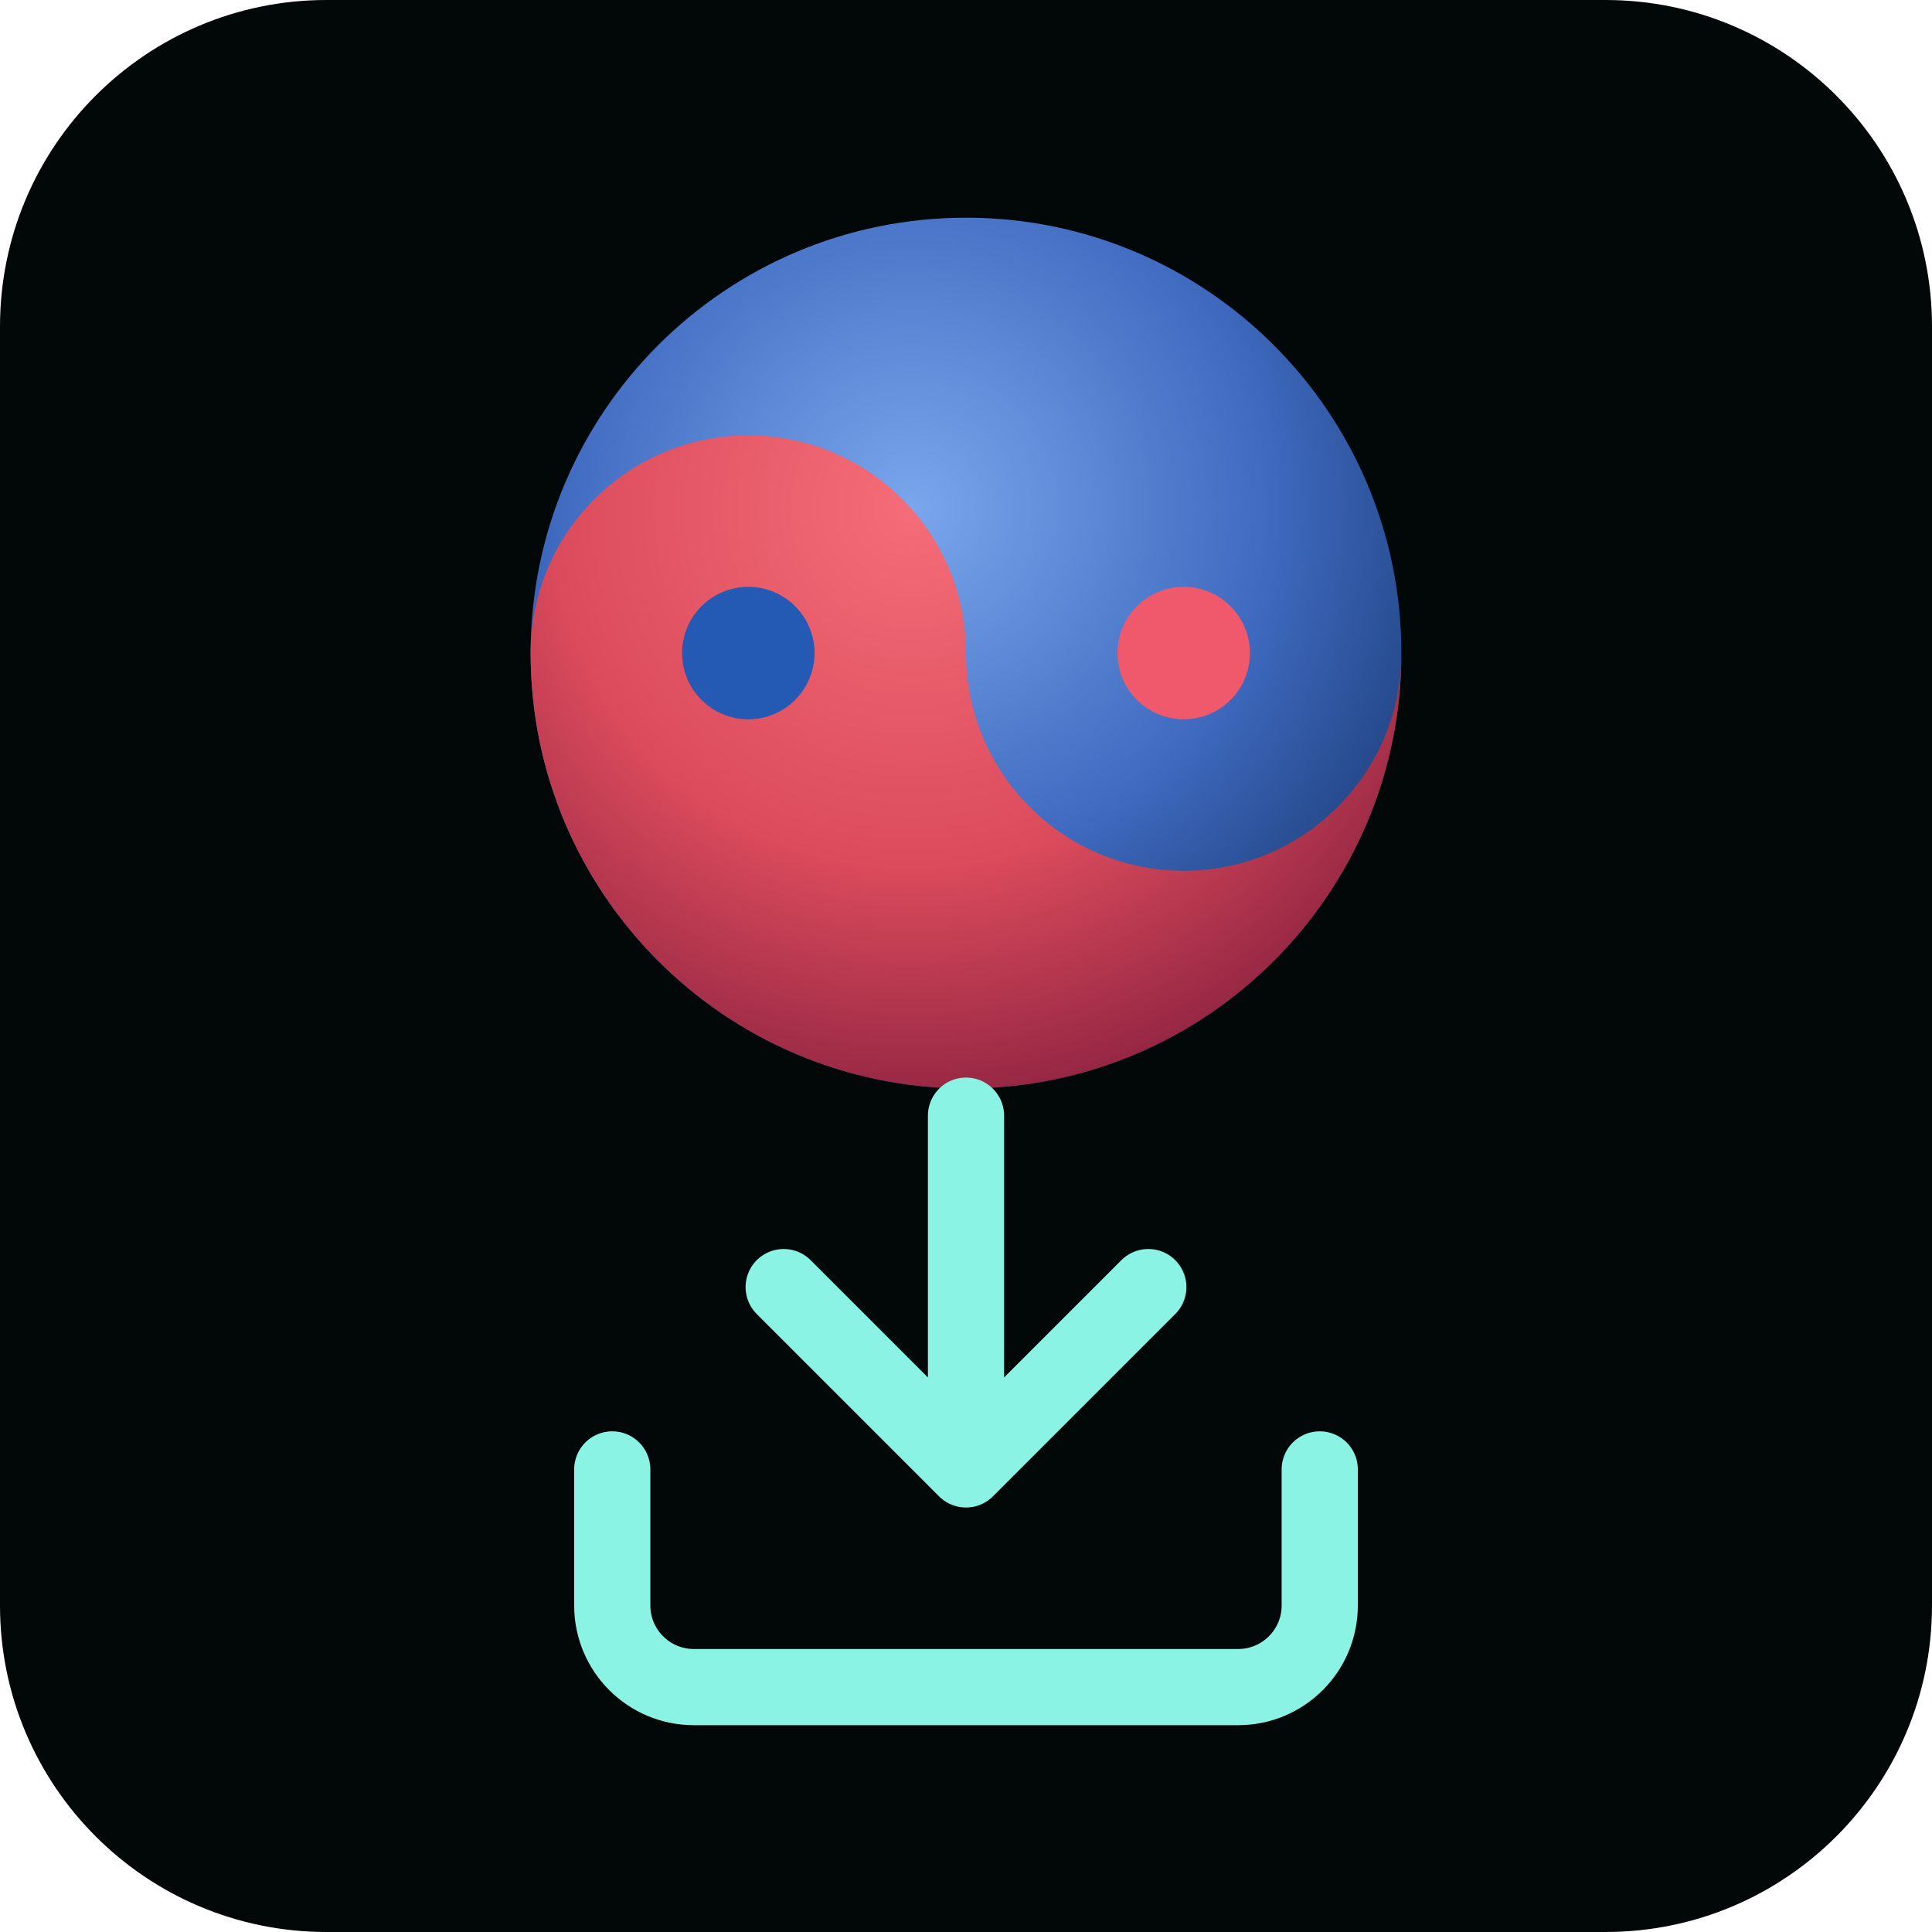
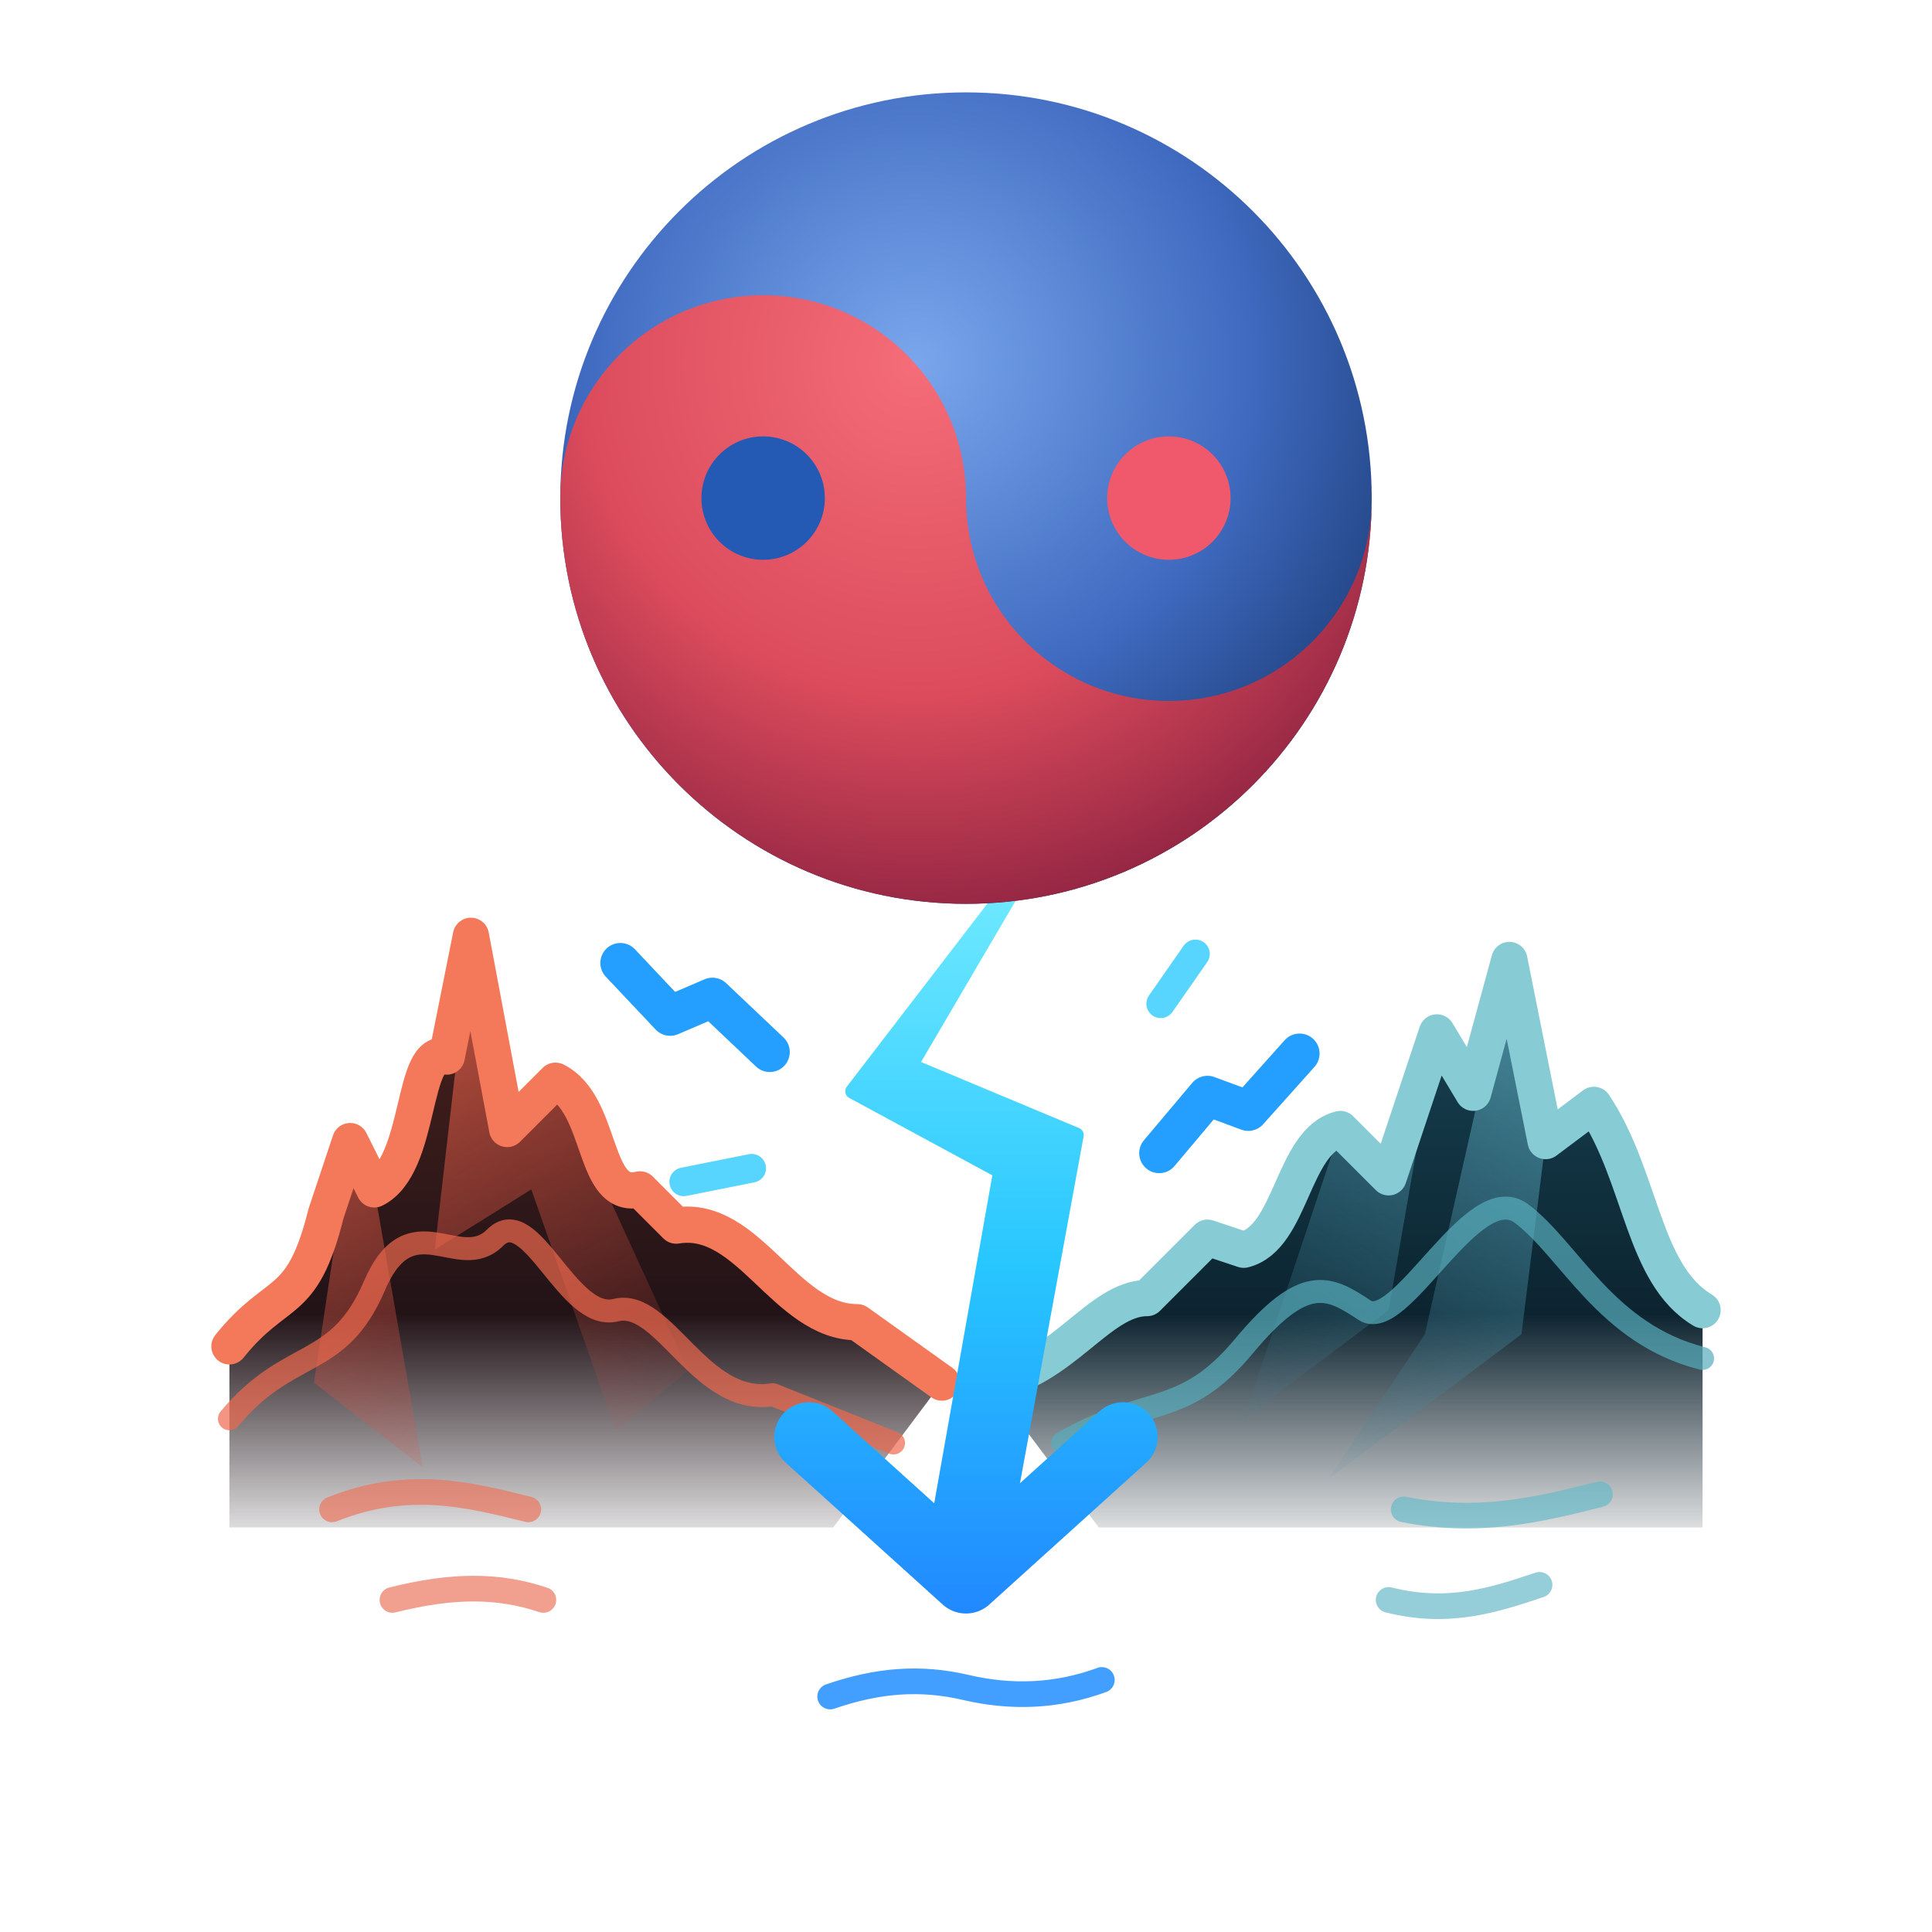
- <svg xmlns="http://www.w3.org/2000/svg" viewBox="18.5 17 71 71">
+ <svg xmlns="http://www.w3.org/2000/svg" width="128" height="128" viewBox="0 0 128 128" role="img" aria-label="YinYangEQ App Manager with an electric blue Ridge-rhythm arrow and sparks">
  <defs>
-     <radialGradient id="g1" gradientUnits="userSpaceOnUse" cx="21" cy="16" r="34">
-       <stop stop-color="#79a6ec" offset="0" />
-       <stop stop-color="#3f6ac0" offset="0.58" />
-       <stop stop-color="#193971" offset="1" />
+     <linearGradient id="rr" gradientUnits="userSpaceOnUse" x1="0" y1="27" x2="0" y2="74">
+       <stop stop-color="#47201c" />
+       <stop offset=".56" stop-color="#221317" />
+       <stop offset="1" stop-color="#120a12" stop-opacity="0" />
+     </linearGradient>
+     <linearGradient id="br" gradientUnits="userSpaceOnUse" x1="0" y1="27" x2="0" y2="74">
+       <stop stop-color="#174253" />
+       <stop offset=".56" stop-color="#0c2430" />
+       <stop offset="1" stop-color="#0a1721" stop-opacity="0" />
+     </linearGradient>
+     <linearGradient id="rf" gradientUnits="userSpaceOnUse" x1="15" y1="28" x2="38" y2="67">
+       <stop stop-color="#f1684f" stop-opacity=".7" />
+       <stop offset="1" stop-color="#d4473d" stop-opacity="0" />
+     </linearGradient>
+     <linearGradient id="bf" gradientUnits="userSpaceOnUse" x1="113" y1="28" x2="87" y2="67">
+       <stop stop-color="#5eabbe" stop-opacity=".7" />
+       <stop offset="1" stop-color="#387f97" stop-opacity="0" />
+     </linearGradient>
+     <clipPath id="orb-edge">
+       <circle cx="32" cy="32" r="24" />
+     </clipPath>
+     <radialGradient id="warm" gradientUnits="userSpaceOnUse" cx="40" cy="29" r="34">
+       <stop stop-color="#f56d78" />
+       <stop offset=".58" stop-color="#db4b5c" />
+       <stop offset="1" stop-color="#8e2341" />
    </radialGradient>
-     <radialGradient id="g2" gradientUnits="userSpaceOnUse" cx="21" cy="16" r="34">
-       <stop stop-color="#f56d78" offset="0" />
-       <stop stop-color="#db4b5c" offset="0.58" />
-       <stop stop-color="#8e2341" offset="1" />
+     <radialGradient id="cool" gradientUnits="userSpaceOnUse" cx="40" cy="29" r="34">
+       <stop stop-color="#79a6ec" />
+       <stop offset=".58" stop-color="#3f6ac0" />
+       <stop offset="1" stop-color="#193971" />
    </radialGradient>
+     <linearGradient id="bolt-study-a-grad" gradientUnits="userSpaceOnUse" x1="64" y1="56" x2="64" y2="107">
+       <stop offset="0" stop-color="#77EDFF" />
+       <stop offset=".55" stop-color="#27C6FF" />
+       <stop offset="1" stop-color="#2188FF" />
+     </linearGradient>
  </defs>
-   <rect x="18.5" y="17" width="71" height="71" rx="12" fill="#020708" />
-   <g transform="translate(38 25) scale(.666667)">
-     <path d="M0 24a24 24 0 1 0 48 0a24 24 0 1 0 -48 0Z" fill="url(#g1)" />
-     <path d="M0 24A12 12 0 0 1 24 24A12 12 0 0 0 48 24A24 24 0 0 1 0 24Z" fill="url(#g2)" />
-     <path d="M8.35 24a3.65 3.65 0 1 0 7.3 0a3.65 3.65 0 1 0 -7.3 0Z" fill="#245ab4" />
-     <path d="M32.35 24a3.65 3.65 0 1 0 7.3 0a3.65 3.65 0 1 0 -7.3 0Z" fill="#f0586c" />
+   <g transform="translate(12.8 44.4) scale(.8)">
+     <path d="M3 56c4-5 6-3 8-11l2-6 2 4c4-2 3-12 6-11l2-10 3 16 4-4c4 2 3 10 7 9l3 3c6-1 9 8 15 8l7 5-9 12H3Z" fill="url(#rr)" />
+     <path d="M66 59c6-1 9-7 13-7l5-5 3 1c4-1 4-9 8-10l4 4 4-12 3 5 3-11 3 15 4-3c4 6 4 14 9 17v18H75Z" fill="url(#br)" />
+     <path d="m23 22-3 26 8-5 7 20 6-5-11-24-4 4Zm-10 17-3 20 9 7-4-23Z" fill="url(#rf)" />
+     <path d="m109 24-7 31-8 12 16-12 2-16Zm-6 6-4 12-4-4-8 24 12-9Z" fill="url(#bf)" />
+     <g fill="none" stroke-linecap="round" stroke-linejoin="round">
+       <path d="M3 56c4-5 6-3 8-11l2-6 2 4c4-2 3-12 6-11l2-10 3 16 4-4c4 2 3 10 7 9l3 3c6-1 9 8 15 8l7 5" stroke="#f4795a" stroke-width="3" />
+       <path d="M66 59c6-1 9-7 13-7l5-5 3 1c4-1 4-9 8-10l4 4 4-12 3 5 3-11 3 15 4-3c4 6 4 14 9 17" stroke="#87ccd4" stroke-width="3" />
+       <path d="M3 62c5-6 9-4 12-11s7-1 10-4 6 7 10 6 7 8 13 7l10 4" stroke="#ee694d" stroke-width="1.9" stroke-opacity=".7" />
+       <path d="M72 64c7-4 10-2 15-8s7-5 10-3 9-11 13-8 7 10 15 12" stroke="#58adbd" stroke-width="1.9" stroke-opacity=".7" />
+     </g>
  </g>
-   <path d="M54 58v13m-6.7-6.7L54 71l6.7-6.7 M41 71v5a3 3 0 0 0 3 3h20a3 3 0 0 0 3-3v-5" fill="none" stroke="#8AF3E3" stroke-width="2.8" stroke-linejoin="round" stroke-linecap="round" />
+   <g fill="none" stroke-linecap="round" stroke-width="1.7" opacity=".7">
+     <path d="M22 100c5-2 9-1 13 0M26 106c4-1 7-1 10 0" stroke="#eb765f" />
+     <path d="M93 100c5 1 9 0 13-1M92 106c4 1 7 0 10-1" stroke="#68b9c8" />
+   </g>
+   <g>
+     <g fill="none" stroke-linecap="round" stroke-linejoin="round">
+       <path d="M51 69.7l-3.8-3.6-2.8 1.2-3.3-3.5m35.7 12.6 3.2-3.8 2.7 1 3.4-3.8" stroke="#249FFF" stroke-width="2.65" />
+       <path d="m49.8 77.4-4.5.9m31.6-11.8 2.3-3.3" stroke="#57D5FF" stroke-width="1.9" />
+     </g>
+     <g stroke-linecap="round" stroke-linejoin="round">
+       <path d="M68.4 56.8 56.5 72.3 66.3 77.6 61.8 103H66.2L71.3 75.2 60.3 70.6Z" fill="url(#bolt-study-a-grad)" stroke="url(#bolt-study-a-grad)" stroke-width="1" />
+       <path d="M53.6 95.2 64 104.6 74.4 95.2" fill="none" stroke="url(#bolt-study-a-grad)" stroke-width="4.6" />
+       <path d="M55 112.4c3.2-1.1 6-1.3 9-.6s6 .6 9-.5" fill="none" stroke="#218EFF" stroke-width="1.7" stroke-opacity=".85" />
+     </g>
+   </g>
+   <g transform="translate(64 33) scale(1.12) translate(-32 -32)">
+     <g clip-path="url(#orb-edge)" transform="rotate(-90 32 32)">
+       <path d="M0 0H64V64H0Z" fill="url(#cool)" />
+       <path d="M32 0V8a12 12 0 0 1 0 24 12 12 0 0 0 0 24v8H0V0Z" fill="url(#warm)" />
+       <circle cx="32" cy="20" r="3.65" fill="#245ab4" />
+       <circle cx="32" cy="44" r="3.65" fill="#f0586c" />
+     </g>
+   </g>
</svg>
